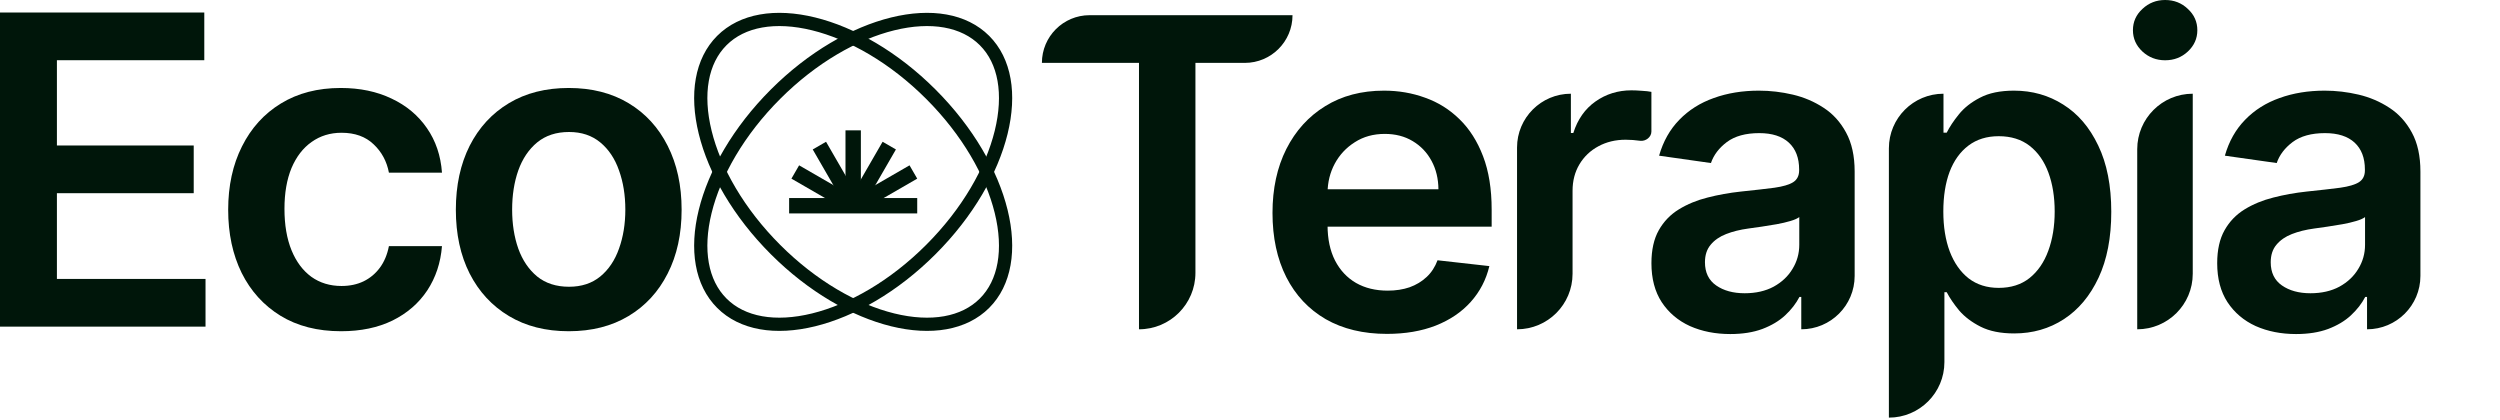
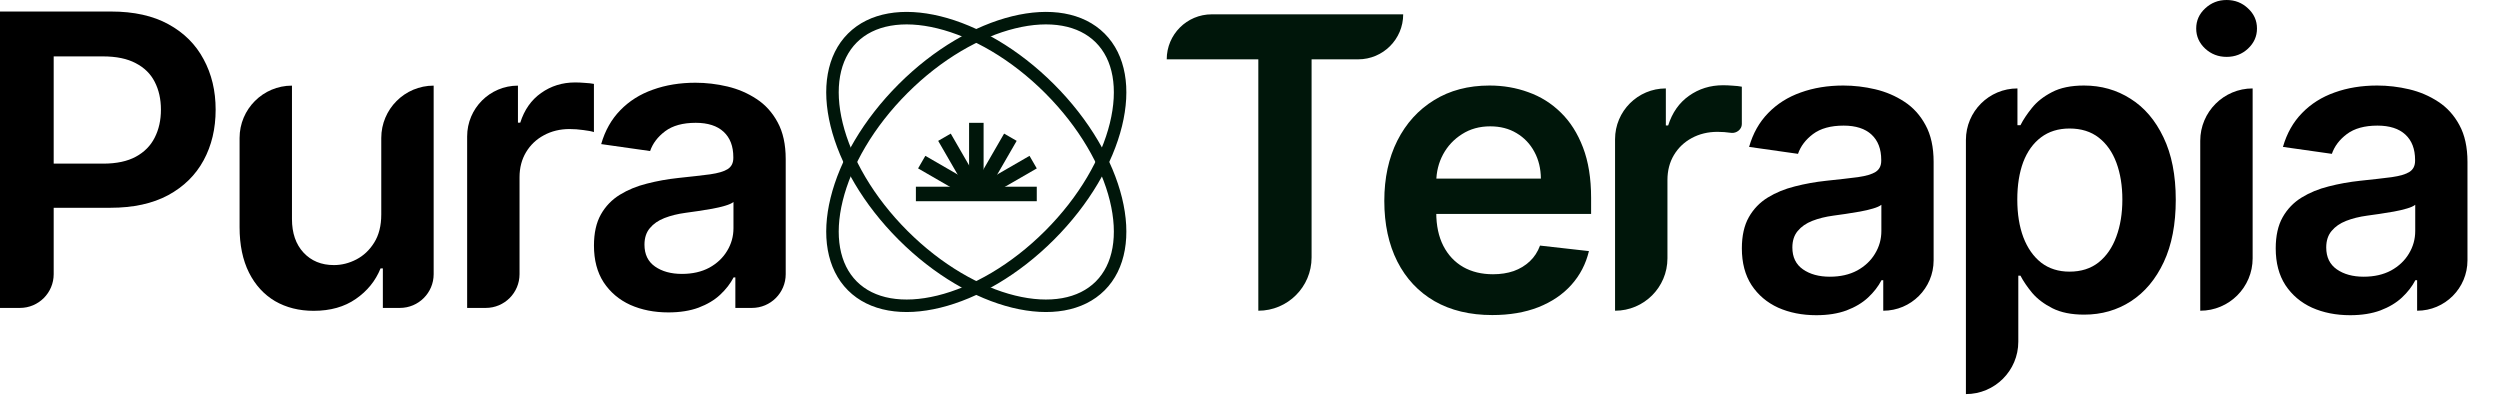
- <svg xmlns="http://www.w3.org/2000/svg" width="173" height="29" viewBox="0 0 173 29" fill="none">
-   <path d="M0 22.603V0.866H14.137V4.167H3.938V10.068H13.405V13.369H3.938V19.302H14.222V22.603H0Z" fill="#00160A" />
-   <path d="M23.601 22.921C21.974 22.921 20.576 22.564 19.409 21.849C18.248 21.134 17.353 20.147 16.724 18.888C16.101 17.621 15.79 16.164 15.79 14.515C15.79 12.86 16.108 11.398 16.745 10.132C17.382 8.858 18.28 7.868 19.441 7.16C20.608 6.445 21.988 6.088 23.58 6.088C24.903 6.088 26.074 6.332 27.093 6.82C28.119 7.302 28.936 7.984 29.545 8.869C30.153 9.746 30.5 10.772 30.585 11.947H26.913C26.764 11.161 26.41 10.507 25.851 9.983C25.299 9.453 24.56 9.187 23.633 9.187C22.848 9.187 22.158 9.4 21.563 9.824C20.969 10.242 20.506 10.843 20.173 11.628C19.848 12.414 19.685 13.355 19.685 14.451C19.685 15.562 19.848 16.518 20.173 17.317C20.498 18.11 20.955 18.722 21.542 19.153C22.136 19.578 22.833 19.79 23.633 19.79C24.199 19.79 24.705 19.684 25.151 19.472C25.604 19.252 25.982 18.938 26.286 18.527C26.59 18.117 26.799 17.618 26.913 17.031H30.585C30.493 18.184 30.153 19.206 29.566 20.098C28.979 20.982 28.179 21.676 27.167 22.178C26.155 22.673 24.967 22.921 23.601 22.921Z" fill="#00160A" />
-   <path d="M39.356 22.921C37.764 22.921 36.384 22.571 35.217 21.87C34.05 21.17 33.144 20.19 32.5 18.93C31.863 17.671 31.545 16.199 31.545 14.515C31.545 12.831 31.863 11.356 32.5 10.089C33.144 8.823 34.05 7.839 35.217 7.139C36.384 6.438 37.764 6.088 39.356 6.088C40.948 6.088 42.328 6.438 43.495 7.139C44.663 7.839 45.565 8.823 46.202 10.089C46.846 11.356 47.168 12.831 47.168 14.515C47.168 16.199 46.846 17.671 46.202 18.93C45.565 20.19 44.663 21.17 43.495 21.87C42.328 22.571 40.948 22.921 39.356 22.921ZM39.377 19.843C40.241 19.843 40.962 19.606 41.542 19.132C42.123 18.651 42.554 18.007 42.837 17.2C43.127 16.394 43.273 15.495 43.273 14.505C43.273 13.507 43.127 12.605 42.837 11.798C42.554 10.985 42.123 10.337 41.542 9.856C40.962 9.375 40.241 9.134 39.377 9.134C38.493 9.134 37.757 9.375 37.17 9.856C36.59 10.337 36.154 10.985 35.864 11.798C35.581 12.605 35.44 13.507 35.44 14.505C35.44 15.495 35.581 16.394 35.864 17.2C36.154 18.007 36.59 18.651 37.17 19.132C37.757 19.606 38.493 19.843 39.377 19.843Z" fill="#00160A" />
-   <path d="M61.776 1.653C64.426 1.002 66.712 1.389 68.128 2.805C69.545 4.222 69.931 6.507 69.28 9.158C68.631 11.798 66.964 14.718 64.414 17.268C61.864 19.819 58.944 21.485 56.303 22.134C53.653 22.785 51.367 22.399 49.951 20.982C48.534 19.566 48.148 17.28 48.799 14.63C49.448 11.989 51.115 9.069 53.665 6.519C56.215 3.969 59.135 2.303 61.776 1.653Z" stroke="#00160A" stroke-width="0.915" />
-   <path d="M49.951 2.805C51.367 1.388 53.653 1.002 56.303 1.653C58.944 2.303 61.864 3.969 64.414 6.519C66.965 9.069 68.631 11.989 69.28 14.63C69.931 17.28 69.545 19.566 68.128 20.982C66.712 22.399 64.426 22.785 61.776 22.134C59.135 21.485 56.215 19.819 53.665 17.268C51.115 14.718 49.448 11.798 48.799 9.158C48.148 6.507 48.534 4.222 49.951 2.805Z" stroke="#00160A" stroke-width="0.915" />
-   <rect x="58.508" y="9.02" width="1.064" height="5.591" fill="#00160A" />
-   <rect x="54.767" y="12.362" width="1.064" height="4.497" transform="rotate(-60 54.767 12.3623)" fill="#00160A" />
-   <rect x="56.241" y="10.342" width="1.064" height="4.497" transform="rotate(-30 56.2411 10.342)" fill="#00160A" />
-   <rect width="1.062" height="4.488" transform="matrix(-0.500932 -0.867639 -0.867639 0.500932 63.4716 12.3623)" fill="#00160A" />
-   <rect width="1.062" height="4.488" transform="matrix(-0.867639 -0.500932 -0.500932 0.867639 61.9975 10.342)" fill="#00160A" />
-   <rect x="63.472" y="13.704" width="1.064" height="8.864" transform="rotate(90 63.4716 13.7042)" fill="#00160A" />
-   <path d="M72.1 4.352C72.1 2.529 73.578 1.051 75.401 1.051H89.442C89.442 2.874 87.965 4.352 86.142 4.352H82.724V18.881C82.724 21.038 80.975 22.787 78.818 22.787V4.352H72.1Z" fill="#00160A" />
-   <path d="M95.974 23.105C94.34 23.105 92.928 22.766 91.74 22.087C90.558 21.4 89.649 20.431 89.012 19.178C88.375 17.919 88.057 16.437 88.057 14.731C88.057 13.055 88.375 11.583 89.012 10.316C89.656 9.043 90.554 8.052 91.708 7.344C92.861 6.63 94.216 6.273 95.773 6.273C96.777 6.273 97.726 6.435 98.617 6.761C99.516 7.079 100.308 7.574 100.995 8.247C101.688 8.919 102.233 9.775 102.629 10.815C103.025 11.848 103.223 13.079 103.223 14.509V15.687H89.861V13.097H99.54C99.533 12.361 99.374 11.707 99.063 11.133C98.751 10.553 98.316 10.097 97.757 9.764C97.206 9.432 96.562 9.266 95.826 9.266C95.04 9.266 94.35 9.457 93.756 9.839C93.162 10.214 92.698 10.709 92.366 11.325C92.04 11.933 91.874 12.602 91.867 13.331V15.591C91.867 16.539 92.04 17.353 92.387 18.032C92.734 18.704 93.218 19.221 93.841 19.582C94.464 19.936 95.192 20.112 96.027 20.112C96.586 20.112 97.092 20.035 97.545 19.879C97.998 19.716 98.391 19.479 98.723 19.168C99.056 18.857 99.307 18.471 99.477 18.011L103.064 18.414C102.838 19.362 102.406 20.19 101.769 20.898C101.14 21.598 100.333 22.143 99.349 22.532C98.366 22.914 97.241 23.105 95.974 23.105Z" fill="#00160A" />
-   <path d="M104.979 22.787V10.21C104.979 8.153 106.647 6.485 108.705 6.485V9.202H108.874C109.172 8.261 109.681 7.536 110.403 7.026C111.132 6.51 111.963 6.251 112.897 6.251C113.109 6.251 113.346 6.262 113.608 6.283C113.877 6.297 114.1 6.322 114.277 6.357V9.102C114.277 9.488 113.886 9.789 113.502 9.743C113.155 9.694 112.819 9.669 112.494 9.669C111.793 9.669 111.163 9.821 110.604 10.125C110.053 10.422 109.617 10.836 109.299 11.367C108.981 11.898 108.821 12.51 108.821 13.203V18.945C108.821 21.067 107.101 22.787 104.979 22.787Z" fill="#00160A" />
-   <path d="M119.734 23.116C118.701 23.116 117.771 22.932 116.943 22.564C116.122 22.189 115.471 21.637 114.99 20.909C114.516 20.18 114.279 19.281 114.279 18.213C114.279 17.293 114.449 16.532 114.788 15.931C115.128 15.329 115.591 14.848 116.179 14.487C116.766 14.127 117.427 13.854 118.163 13.67C118.906 13.479 119.674 13.341 120.466 13.256C121.422 13.157 122.196 13.069 122.791 12.991C123.385 12.906 123.817 12.779 124.086 12.609C124.362 12.432 124.5 12.159 124.5 11.791V11.728C124.5 10.928 124.263 10.309 123.788 9.87C123.314 9.432 122.632 9.212 121.74 9.212C120.799 9.212 120.053 9.418 119.501 9.828C118.956 10.238 118.588 10.723 118.397 11.282L114.809 10.773C115.093 9.782 115.559 8.954 116.21 8.289C116.861 7.617 117.657 7.115 118.598 6.782C119.54 6.442 120.58 6.273 121.719 6.273C122.504 6.273 123.286 6.365 124.064 6.548C124.843 6.732 125.554 7.037 126.198 7.461C126.842 7.879 127.358 8.448 127.747 9.17C128.143 9.892 128.342 10.794 128.342 11.876V19.094C128.342 21.133 126.688 22.787 124.648 22.787V20.548H124.521C124.287 21 123.958 21.425 123.534 21.821C123.116 22.21 122.589 22.525 121.952 22.766C121.323 22.999 120.583 23.116 119.734 23.116ZM120.732 20.293C121.503 20.293 122.172 20.141 122.738 19.837C123.304 19.525 123.739 19.115 124.043 18.605C124.354 18.096 124.51 17.541 124.51 16.939V15.018C124.39 15.117 124.185 15.209 123.895 15.294C123.612 15.379 123.293 15.453 122.939 15.517C122.586 15.581 122.235 15.637 121.889 15.687C121.542 15.736 121.241 15.779 120.986 15.814C120.413 15.892 119.9 16.019 119.448 16.196C118.995 16.373 118.637 16.621 118.376 16.939C118.114 17.25 117.983 17.654 117.983 18.149C117.983 18.857 118.241 19.391 118.758 19.752C119.274 20.112 119.932 20.293 120.732 20.293Z" fill="#00160A" />
-   <path d="M130.711 28.9V10.263C130.711 8.176 132.402 6.485 134.489 6.485V9.181H134.712C134.91 8.784 135.189 8.363 135.55 7.918C135.911 7.465 136.399 7.079 137.015 6.761C137.63 6.435 138.416 6.273 139.371 6.273C140.631 6.273 141.766 6.594 142.778 7.238C143.797 7.875 144.603 8.82 145.198 10.072C145.799 11.318 146.1 12.846 146.1 14.657C146.1 16.447 145.806 17.968 145.219 19.221C144.632 20.473 143.832 21.428 142.82 22.087C141.809 22.745 140.662 23.074 139.382 23.074C138.448 23.074 137.673 22.918 137.057 22.607C136.442 22.295 135.946 21.92 135.571 21.482C135.204 21.036 134.917 20.615 134.712 20.219H134.553V25.058C134.553 27.18 132.832 28.9 130.711 28.9ZM134.478 14.636C134.478 15.69 134.627 16.614 134.924 17.406C135.228 18.198 135.663 18.818 136.229 19.263C136.803 19.702 137.496 19.921 138.31 19.921C139.159 19.921 139.87 19.695 140.443 19.242C141.016 18.782 141.448 18.156 141.738 17.364C142.035 16.564 142.184 15.655 142.184 14.636C142.184 13.624 142.039 12.726 141.748 11.94C141.458 11.155 141.027 10.539 140.454 10.093C139.881 9.648 139.166 9.425 138.31 9.425C137.489 9.425 136.792 9.641 136.219 10.072C135.646 10.504 135.211 11.109 134.913 11.887C134.623 12.665 134.478 13.582 134.478 14.636Z" fill="#00160A" />
-   <path d="M147.896 22.787V10.327C147.896 8.205 149.616 6.485 151.738 6.485V18.945C151.738 21.067 150.018 22.787 147.896 22.787ZM149.827 4.171C149.219 4.171 148.695 3.969 148.257 3.566C147.818 3.156 147.599 2.664 147.599 2.091C147.599 1.511 147.818 1.019 148.257 0.616C148.695 0.205 149.219 0 149.827 0C150.443 0 150.967 0.205 151.398 0.616C151.837 1.019 152.056 1.511 152.056 2.091C152.056 2.664 151.837 3.156 151.398 3.566C150.967 3.969 150.443 4.171 149.827 4.171Z" fill="#00160A" />
-   <path d="M158.885 23.116C157.852 23.116 156.922 22.932 156.094 22.564C155.273 22.189 154.622 21.637 154.141 20.909C153.667 20.18 153.43 19.281 153.43 18.213C153.43 17.293 153.6 16.532 153.94 15.931C154.279 15.329 154.743 14.848 155.33 14.487C155.917 14.127 156.579 13.854 157.315 13.67C158.058 13.479 158.825 13.341 159.618 13.256C160.573 13.157 161.348 13.069 161.942 12.991C162.536 12.906 162.968 12.779 163.237 12.609C163.513 12.432 163.651 12.159 163.651 11.791V11.728C163.651 10.928 163.414 10.309 162.94 9.87C162.466 9.432 161.783 9.212 160.891 9.212C159.95 9.212 159.204 9.418 158.652 9.828C158.107 10.238 157.739 10.723 157.548 11.282L153.961 10.773C154.244 9.782 154.711 8.954 155.362 8.289C156.013 7.617 156.809 7.115 157.75 6.782C158.691 6.442 159.731 6.273 160.87 6.273C161.656 6.273 162.437 6.365 163.216 6.548C163.994 6.732 164.705 7.037 165.349 7.461C165.993 7.879 166.509 8.448 166.899 9.17C167.295 9.892 167.493 10.794 167.493 11.876V19.094C167.493 21.133 165.839 22.787 163.799 22.787V20.548H163.672C163.439 21 163.11 21.425 162.685 21.821C162.268 22.21 161.74 22.525 161.104 22.766C160.474 22.999 159.735 23.116 158.885 23.116ZM159.883 20.293C160.654 20.293 161.323 20.141 161.889 19.837C162.455 19.525 162.89 19.115 163.194 18.605C163.506 18.096 163.661 17.541 163.661 16.939V15.018C163.541 15.117 163.336 15.209 163.046 15.294C162.763 15.379 162.444 15.453 162.091 15.517C161.737 15.581 161.387 15.637 161.04 15.687C160.693 15.736 160.393 15.779 160.138 15.814C159.565 15.892 159.052 16.019 158.599 16.196C158.146 16.373 157.789 16.621 157.527 16.939C157.265 17.25 157.134 17.654 157.134 18.149C157.134 18.857 157.392 19.391 157.909 19.752C158.426 20.112 159.084 20.293 159.883 20.293Z" fill="#00160A" />
+ <svg xmlns="http://www.w3.org/2000/svg" width="183" height="29" viewBox="0 0 183 29" fill="none">
+   <path d="M0 22.54V0.844H8.136C9.803 0.844 11.201 1.155 12.331 1.776C13.468 2.398 14.326 3.252 14.905 4.34C15.492 5.42 15.785 6.649 15.785 8.026C15.785 9.418 15.492 10.654 14.905 11.734C14.319 12.815 13.454 13.666 12.31 14.287C11.166 14.902 9.757 15.209 8.083 15.209H2.691V11.978H7.553C8.528 11.978 9.326 11.808 9.947 11.469C10.569 11.13 11.028 10.664 11.325 10.071C11.628 9.478 11.78 8.796 11.78 8.026C11.78 7.257 11.628 6.579 11.325 5.992C11.028 5.406 10.565 4.951 9.937 4.626C9.315 4.294 8.514 4.128 7.532 4.128H3.93V20.069C3.93 21.433 2.824 22.54 1.459 22.54H0Z" fill="black" />
+   <path d="M27.909 15.696V10.103C27.909 7.985 29.625 6.268 31.744 6.268V20.069C31.744 21.433 30.637 22.54 29.272 22.54H28.025V19.648H27.856C27.488 20.559 26.884 21.304 26.044 21.883C25.211 22.462 24.183 22.752 22.961 22.752C21.895 22.752 20.952 22.515 20.133 22.042C19.321 21.562 18.685 20.866 18.226 19.955C17.767 19.037 17.537 17.928 17.537 16.628V10.103C17.537 7.985 19.254 6.268 21.372 6.268V16.035C21.372 17.066 21.655 17.886 22.22 18.493C22.785 19.1 23.526 19.404 24.444 19.404C25.009 19.404 25.557 19.266 26.086 18.991C26.616 18.715 27.05 18.306 27.389 17.762C27.735 17.211 27.909 16.523 27.909 15.696Z" fill="black" />
+   <path d="M34.195 22.54V9.986C34.195 7.933 35.86 6.268 37.914 6.268V8.98H38.083C38.38 8.041 38.888 7.317 39.609 6.808C40.336 6.293 41.166 6.035 42.098 6.035C42.31 6.035 42.547 6.045 42.808 6.067C43.076 6.081 43.299 6.105 43.475 6.141V9.668C43.313 9.612 43.055 9.563 42.702 9.52C42.356 9.471 42.021 9.446 41.696 9.446C40.996 9.446 40.368 9.598 39.81 9.902C39.259 10.198 38.825 10.611 38.507 11.141C38.189 11.671 38.03 12.282 38.03 12.974V20.069C38.03 21.433 36.924 22.54 35.559 22.54H34.195Z" fill="black" />
+   <path d="M48.923 22.868C47.892 22.868 46.963 22.685 46.137 22.317C45.317 21.943 44.668 21.392 44.187 20.665C43.714 19.937 43.478 19.04 43.478 17.974C43.478 17.056 43.647 16.297 43.986 15.696C44.325 15.096 44.788 14.616 45.374 14.255C45.96 13.895 46.62 13.623 47.355 13.44C48.096 13.249 48.863 13.111 49.654 13.027C50.607 12.928 51.38 12.839 51.974 12.762C52.567 12.677 52.998 12.55 53.266 12.38C53.542 12.204 53.679 11.932 53.679 11.565V11.501C53.679 10.703 53.443 10.085 52.969 9.647C52.496 9.209 51.815 8.99 50.925 8.99C49.986 8.99 49.24 9.195 48.69 9.605C48.146 10.014 47.779 10.498 47.588 11.056L44.007 10.548C44.29 9.559 44.756 8.733 45.406 8.069C46.055 7.398 46.85 6.896 47.789 6.565C48.728 6.226 49.767 6.056 50.904 6.056C51.688 6.056 52.468 6.148 53.245 6.331C54.022 6.515 54.732 6.819 55.374 7.243C56.017 7.659 56.532 8.228 56.921 8.948C57.316 9.668 57.514 10.569 57.514 11.649V20.069C57.514 21.433 56.408 22.54 55.043 22.54H53.828V20.305H53.7C53.467 20.756 53.139 21.18 52.715 21.576C52.299 21.964 51.772 22.279 51.137 22.519C50.508 22.752 49.77 22.868 48.923 22.868ZM49.919 20.05C50.688 20.05 51.356 19.898 51.921 19.595C52.486 19.284 52.92 18.874 53.224 18.366C53.535 17.857 53.69 17.303 53.69 16.703V14.785C53.57 14.884 53.365 14.976 53.075 15.061C52.793 15.145 52.475 15.22 52.122 15.283C51.769 15.347 51.419 15.403 51.073 15.453C50.727 15.502 50.427 15.544 50.173 15.58C49.601 15.657 49.089 15.785 48.637 15.961C48.185 16.138 47.828 16.385 47.567 16.703C47.305 17.013 47.175 17.416 47.175 17.91C47.175 18.617 47.432 19.15 47.948 19.51C48.464 19.87 49.12 20.05 49.919 20.05Z" fill="black" />
+   <path d="M74.195 1.635C76.841 0.985 79.122 1.37 80.536 2.784C81.95 4.198 82.336 6.48 81.686 9.125C81.038 11.761 79.375 14.675 76.829 17.221C74.284 19.766 71.369 21.43 68.733 22.077C66.088 22.727 63.806 22.342 62.393 20.928C60.979 19.514 60.593 17.232 61.243 14.587C61.891 11.951 63.554 9.037 66.1 6.491C68.645 3.946 71.559 2.283 74.195 1.635Z" stroke="#00160A" stroke-width="0.915" />
+   <path d="M62.393 2.784C63.807 1.371 66.088 0.985 68.734 1.635C71.369 2.283 74.284 3.946 76.829 6.491C79.375 9.037 81.038 11.951 81.686 14.587C82.336 17.233 81.95 19.514 80.536 20.928C79.122 22.342 76.841 22.727 74.195 22.077C71.56 21.43 68.645 19.766 66.1 17.221C63.554 14.675 61.891 11.761 61.243 9.125C60.593 6.48 60.979 4.198 62.393 2.784Z" stroke="#00160A" stroke-width="0.915" />
+   <rect x="70.937" y="8.991" width="1.062" height="5.58" fill="#00160A" />
+   <rect x="67.204" y="12.328" width="1.062" height="4.488" transform="rotate(-60 67.2035 12.3275)" fill="#00160A" />
+   <rect x="68.675" y="10.311" width="1.062" height="4.488" transform="rotate(-30 68.6748 10.3106)" fill="#00160A" />
+   <rect width="1.062" height="4.488" transform="matrix(-0.5 -0.866025 -0.866025 0.5 75.8919 12.3275)" fill="#00160A" />
+   <rect width="1.062" height="4.488" transform="matrix(-0.866025 -0.5 -0.5 0.866025 74.4205 10.3106)" fill="#00160A" />
+   <rect x="75.892" y="13.667" width="1.062" height="8.848" transform="rotate(90 75.8919 13.6667)" fill="#00160A" />
+   <path d="M85.404 4.343C85.404 2.524 86.879 1.049 88.698 1.049H102.714C102.714 2.868 101.239 4.343 99.419 4.343H96.008V18.846C96.008 20.999 94.263 22.745 92.109 22.745V4.343H85.404Z" fill="#00160A" />
+   <path d="M109.234 23.062C107.602 23.062 106.193 22.724 105.007 22.046C103.827 21.36 102.92 20.393 102.284 19.143C101.649 17.886 101.331 16.406 101.331 14.704C101.331 13.03 101.649 11.561 102.284 10.297C102.927 9.026 103.824 8.037 104.975 7.331C106.126 6.618 107.479 6.261 109.032 6.261C110.035 6.261 110.982 6.423 111.871 6.748C112.768 7.066 113.559 7.56 114.244 8.231C114.937 8.902 115.48 9.757 115.876 10.795C116.271 11.826 116.469 13.055 116.469 14.482V15.658H103.132V13.073H112.793C112.786 12.338 112.627 11.685 112.316 11.113C112.006 10.534 111.571 10.078 111.013 9.746C110.462 9.414 109.82 9.248 109.085 9.248C108.301 9.248 107.613 9.439 107.02 9.82C106.426 10.195 105.964 10.689 105.632 11.303C105.307 11.911 105.141 12.578 105.134 13.306V15.562C105.134 16.509 105.307 17.321 105.653 17.999C105.999 18.67 106.483 19.185 107.104 19.545C107.726 19.898 108.453 20.075 109.287 20.075C109.845 20.075 110.349 19.997 110.801 19.842C111.253 19.68 111.645 19.443 111.977 19.132C112.309 18.822 112.56 18.436 112.73 17.977L116.31 18.38C116.084 19.326 115.653 20.153 115.018 20.859C114.389 21.558 113.584 22.102 112.602 22.49C111.621 22.872 110.498 23.062 109.234 23.062Z" fill="#00160A" />
+   <path d="M118.222 22.745V10.191C118.222 8.138 119.887 6.473 121.94 6.473V9.185H122.11C122.406 8.245 122.915 7.522 123.635 7.013C124.363 6.497 125.192 6.24 126.125 6.24C126.337 6.24 126.573 6.25 126.835 6.271C127.103 6.286 127.325 6.31 127.502 6.346V9.085C127.502 9.47 127.112 9.771 126.729 9.725C126.383 9.676 126.047 9.651 125.722 9.651C125.023 9.651 124.394 9.803 123.836 10.106C123.286 10.403 122.851 10.816 122.533 11.346C122.216 11.876 122.057 12.486 122.057 13.178V18.91C122.057 21.028 120.34 22.745 118.222 22.745Z" fill="#00160A" />
+   <path d="M132.949 23.073C131.918 23.073 130.989 22.889 130.163 22.522C129.344 22.148 128.694 21.597 128.214 20.87C127.741 20.142 127.504 19.245 127.504 18.179C127.504 17.261 127.674 16.501 128.013 15.901C128.352 15.301 128.814 14.821 129.4 14.46C129.986 14.1 130.647 13.828 131.381 13.645C132.123 13.454 132.889 13.316 133.68 13.232C134.634 13.133 135.407 13.044 136 12.967C136.593 12.882 137.024 12.755 137.293 12.585C137.568 12.409 137.706 12.137 137.706 11.77V11.706C137.706 10.908 137.469 10.29 136.996 9.852C136.523 9.414 135.841 9.195 134.951 9.195C134.012 9.195 133.267 9.4 132.716 9.81C132.172 10.219 131.805 10.703 131.614 11.261L128.034 10.753C128.316 9.764 128.782 8.938 129.432 8.274C130.082 7.603 130.876 7.101 131.816 6.769C132.755 6.43 133.793 6.261 134.93 6.261C135.714 6.261 136.495 6.353 137.271 6.536C138.048 6.72 138.758 7.024 139.401 7.447C140.043 7.864 140.559 8.433 140.947 9.153C141.343 9.873 141.541 10.774 141.541 11.854V19.058C141.541 21.094 139.89 22.745 137.854 22.745V20.509H137.727C137.494 20.961 137.165 21.385 136.742 21.781C136.325 22.169 135.799 22.483 135.163 22.724C134.535 22.956 133.797 23.073 132.949 23.073ZM133.945 20.255C134.715 20.255 135.382 20.103 135.947 19.8C136.512 19.489 136.947 19.079 137.25 18.571C137.561 18.062 137.716 17.508 137.716 16.907V14.99C137.596 15.089 137.391 15.181 137.102 15.265C136.819 15.35 136.502 15.424 136.148 15.488C135.795 15.552 135.446 15.608 135.1 15.658C134.754 15.707 134.453 15.749 134.199 15.785C133.627 15.862 133.115 15.989 132.663 16.166C132.211 16.343 131.854 16.59 131.593 16.907C131.332 17.218 131.201 17.621 131.201 18.115C131.201 18.822 131.459 19.355 131.975 19.715C132.49 20.075 133.147 20.255 133.945 20.255Z" fill="black" />
+   <path d="M143.905 28.847V10.244C143.905 8.161 145.594 6.473 147.677 6.473V9.164H147.899C148.097 8.768 148.376 8.348 148.736 7.903C149.096 7.451 149.583 7.066 150.198 6.748C150.812 6.423 151.596 6.261 152.55 6.261C153.807 6.261 154.94 6.582 155.95 7.225C156.967 7.861 157.772 8.803 158.366 10.053C158.966 11.296 159.266 12.822 159.266 14.63C159.266 16.417 158.973 17.935 158.387 19.185C157.801 20.435 157.003 21.389 155.993 22.046C154.983 22.702 153.839 23.031 152.56 23.031C151.628 23.031 150.855 22.875 150.24 22.565C149.626 22.254 149.131 21.88 148.757 21.442C148.39 20.997 148.104 20.576 147.899 20.181H147.74V25.012C147.74 27.13 146.023 28.847 143.905 28.847ZM147.666 14.609C147.666 15.661 147.814 16.583 148.111 17.374C148.415 18.165 148.849 18.783 149.414 19.227C149.986 19.665 150.678 19.884 151.49 19.884C152.338 19.884 153.048 19.658 153.62 19.206C154.192 18.747 154.622 18.122 154.912 17.331C155.209 16.533 155.357 15.626 155.357 14.609C155.357 13.599 155.212 12.702 154.923 11.918C154.633 11.134 154.202 10.52 153.63 10.075C153.058 9.63 152.345 9.407 151.49 9.407C150.671 9.407 149.975 9.623 149.403 10.053C148.831 10.484 148.397 11.088 148.1 11.865C147.811 12.642 147.666 13.556 147.666 14.609Z" fill="black" />
+   <path d="M161.058 22.745V10.308C161.058 8.19 162.775 6.473 164.893 6.473V18.91C164.893 21.028 163.176 22.745 161.058 22.745ZM162.987 4.163C162.379 4.163 161.857 3.962 161.419 3.559C160.981 3.15 160.762 2.659 160.762 2.087C160.762 1.508 160.981 1.017 161.419 0.614C161.857 0.205 162.379 0 162.987 0C163.601 0 164.124 0.205 164.554 0.614C164.992 1.017 165.211 1.508 165.211 2.087C165.211 2.659 164.992 3.15 164.554 3.559C164.124 3.962 163.601 4.163 162.987 4.163Z" fill="black" />
+   <path d="M172.028 23.073C170.997 23.073 170.068 22.889 169.242 22.522C168.422 22.148 167.773 21.597 167.292 20.87C166.819 20.142 166.583 19.245 166.583 18.179C166.583 17.261 166.752 16.501 167.091 15.901C167.43 15.301 167.893 14.821 168.479 14.46C169.065 14.1 169.725 13.828 170.46 13.645C171.201 13.454 171.968 13.316 172.759 13.232C173.712 13.133 174.485 13.044 175.079 12.967C175.672 12.882 176.103 12.755 176.371 12.585C176.647 12.409 176.784 12.137 176.784 11.77V11.706C176.784 10.908 176.548 10.29 176.074 9.852C175.601 9.414 174.92 9.195 174.03 9.195C173.091 9.195 172.346 9.4 171.795 9.81C171.251 10.219 170.884 10.703 170.693 11.261L167.112 10.753C167.395 9.764 167.861 8.938 168.511 8.274C169.16 7.603 169.955 7.101 170.894 6.769C171.833 6.43 172.872 6.261 174.009 6.261C174.793 6.261 175.573 6.353 176.35 6.536C177.127 6.72 177.837 7.024 178.479 7.447C179.122 7.864 179.637 8.433 180.026 9.153C180.421 9.873 180.619 10.774 180.619 11.854V19.058C180.619 21.094 178.969 22.745 176.933 22.745V20.509H176.805C176.572 20.961 176.244 21.385 175.82 21.781C175.404 22.169 174.877 22.483 174.242 22.724C173.613 22.956 172.875 23.073 172.028 23.073ZM173.024 20.255C173.793 20.255 174.461 20.103 175.026 19.8C175.591 19.489 176.025 19.079 176.329 18.571C176.639 18.062 176.795 17.508 176.795 16.907V14.99C176.675 15.089 176.47 15.181 176.18 15.265C175.898 15.35 175.58 15.424 175.227 15.488C174.874 15.552 174.524 15.608 174.178 15.658C173.832 15.707 173.532 15.749 173.278 15.785C172.706 15.862 172.194 15.989 171.742 16.166C171.29 16.343 170.933 16.59 170.672 16.907C170.41 17.218 170.28 17.621 170.28 18.115C170.28 18.822 170.538 19.355 171.053 19.715C171.569 20.075 172.225 20.255 173.024 20.255Z" fill="black" />
</svg>
